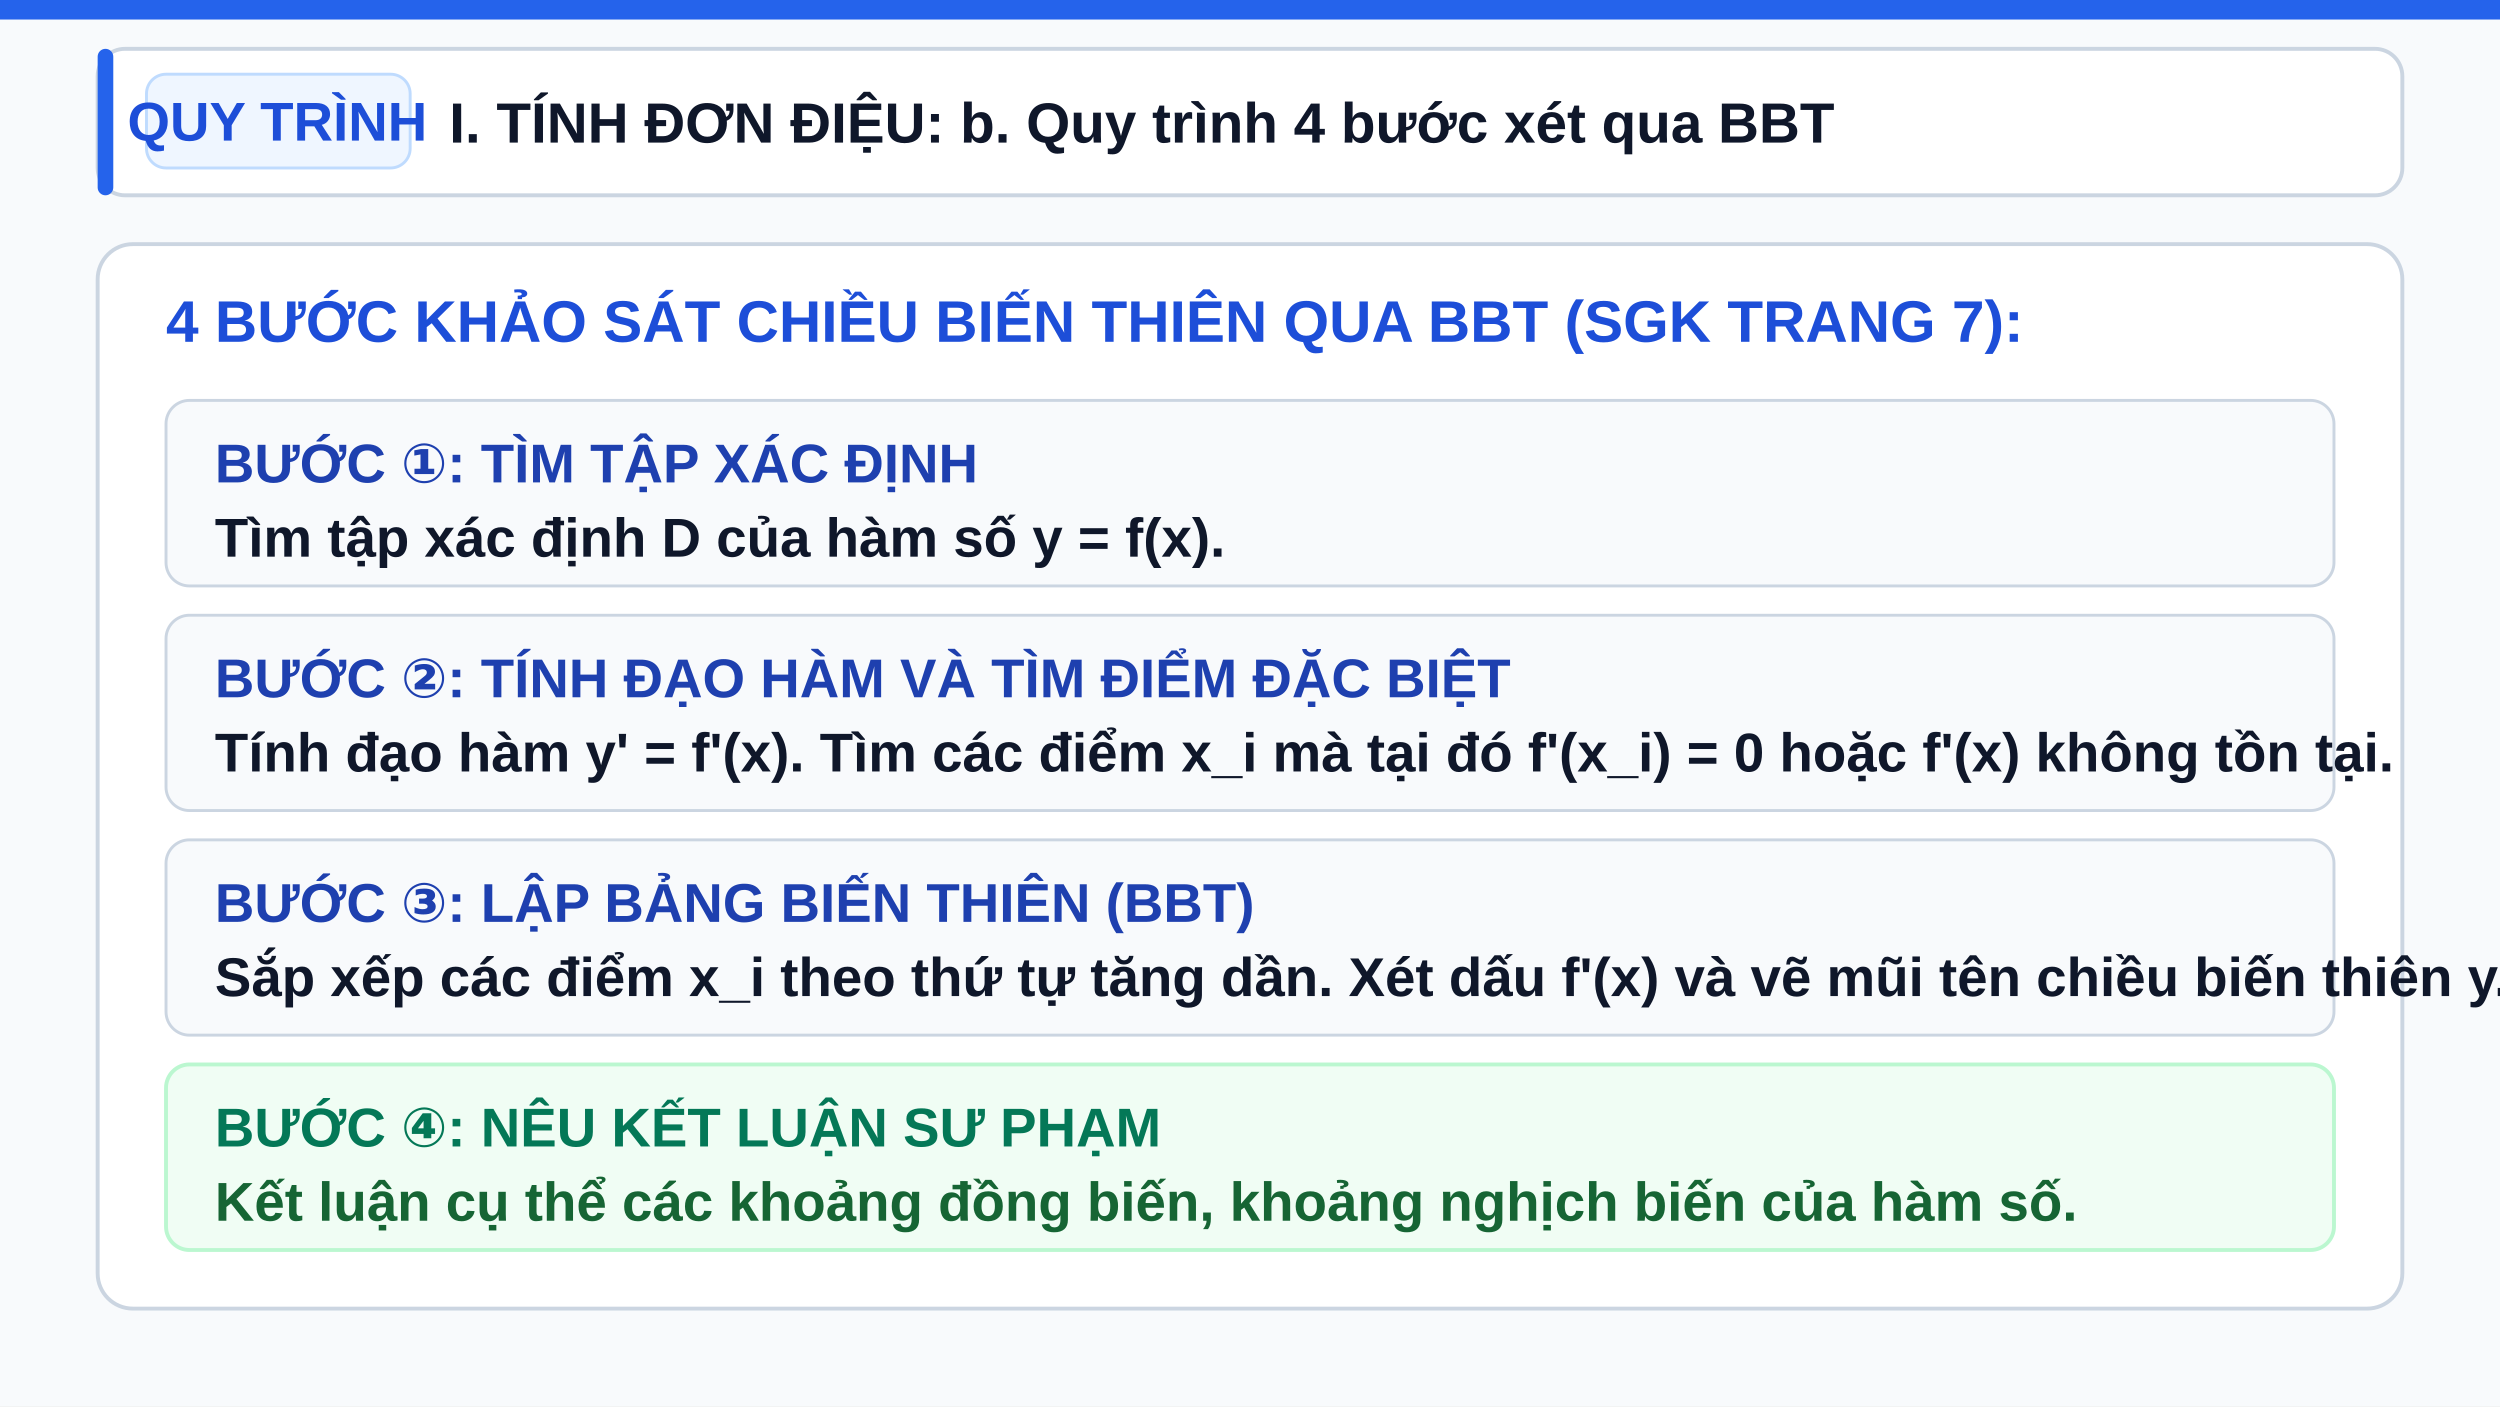
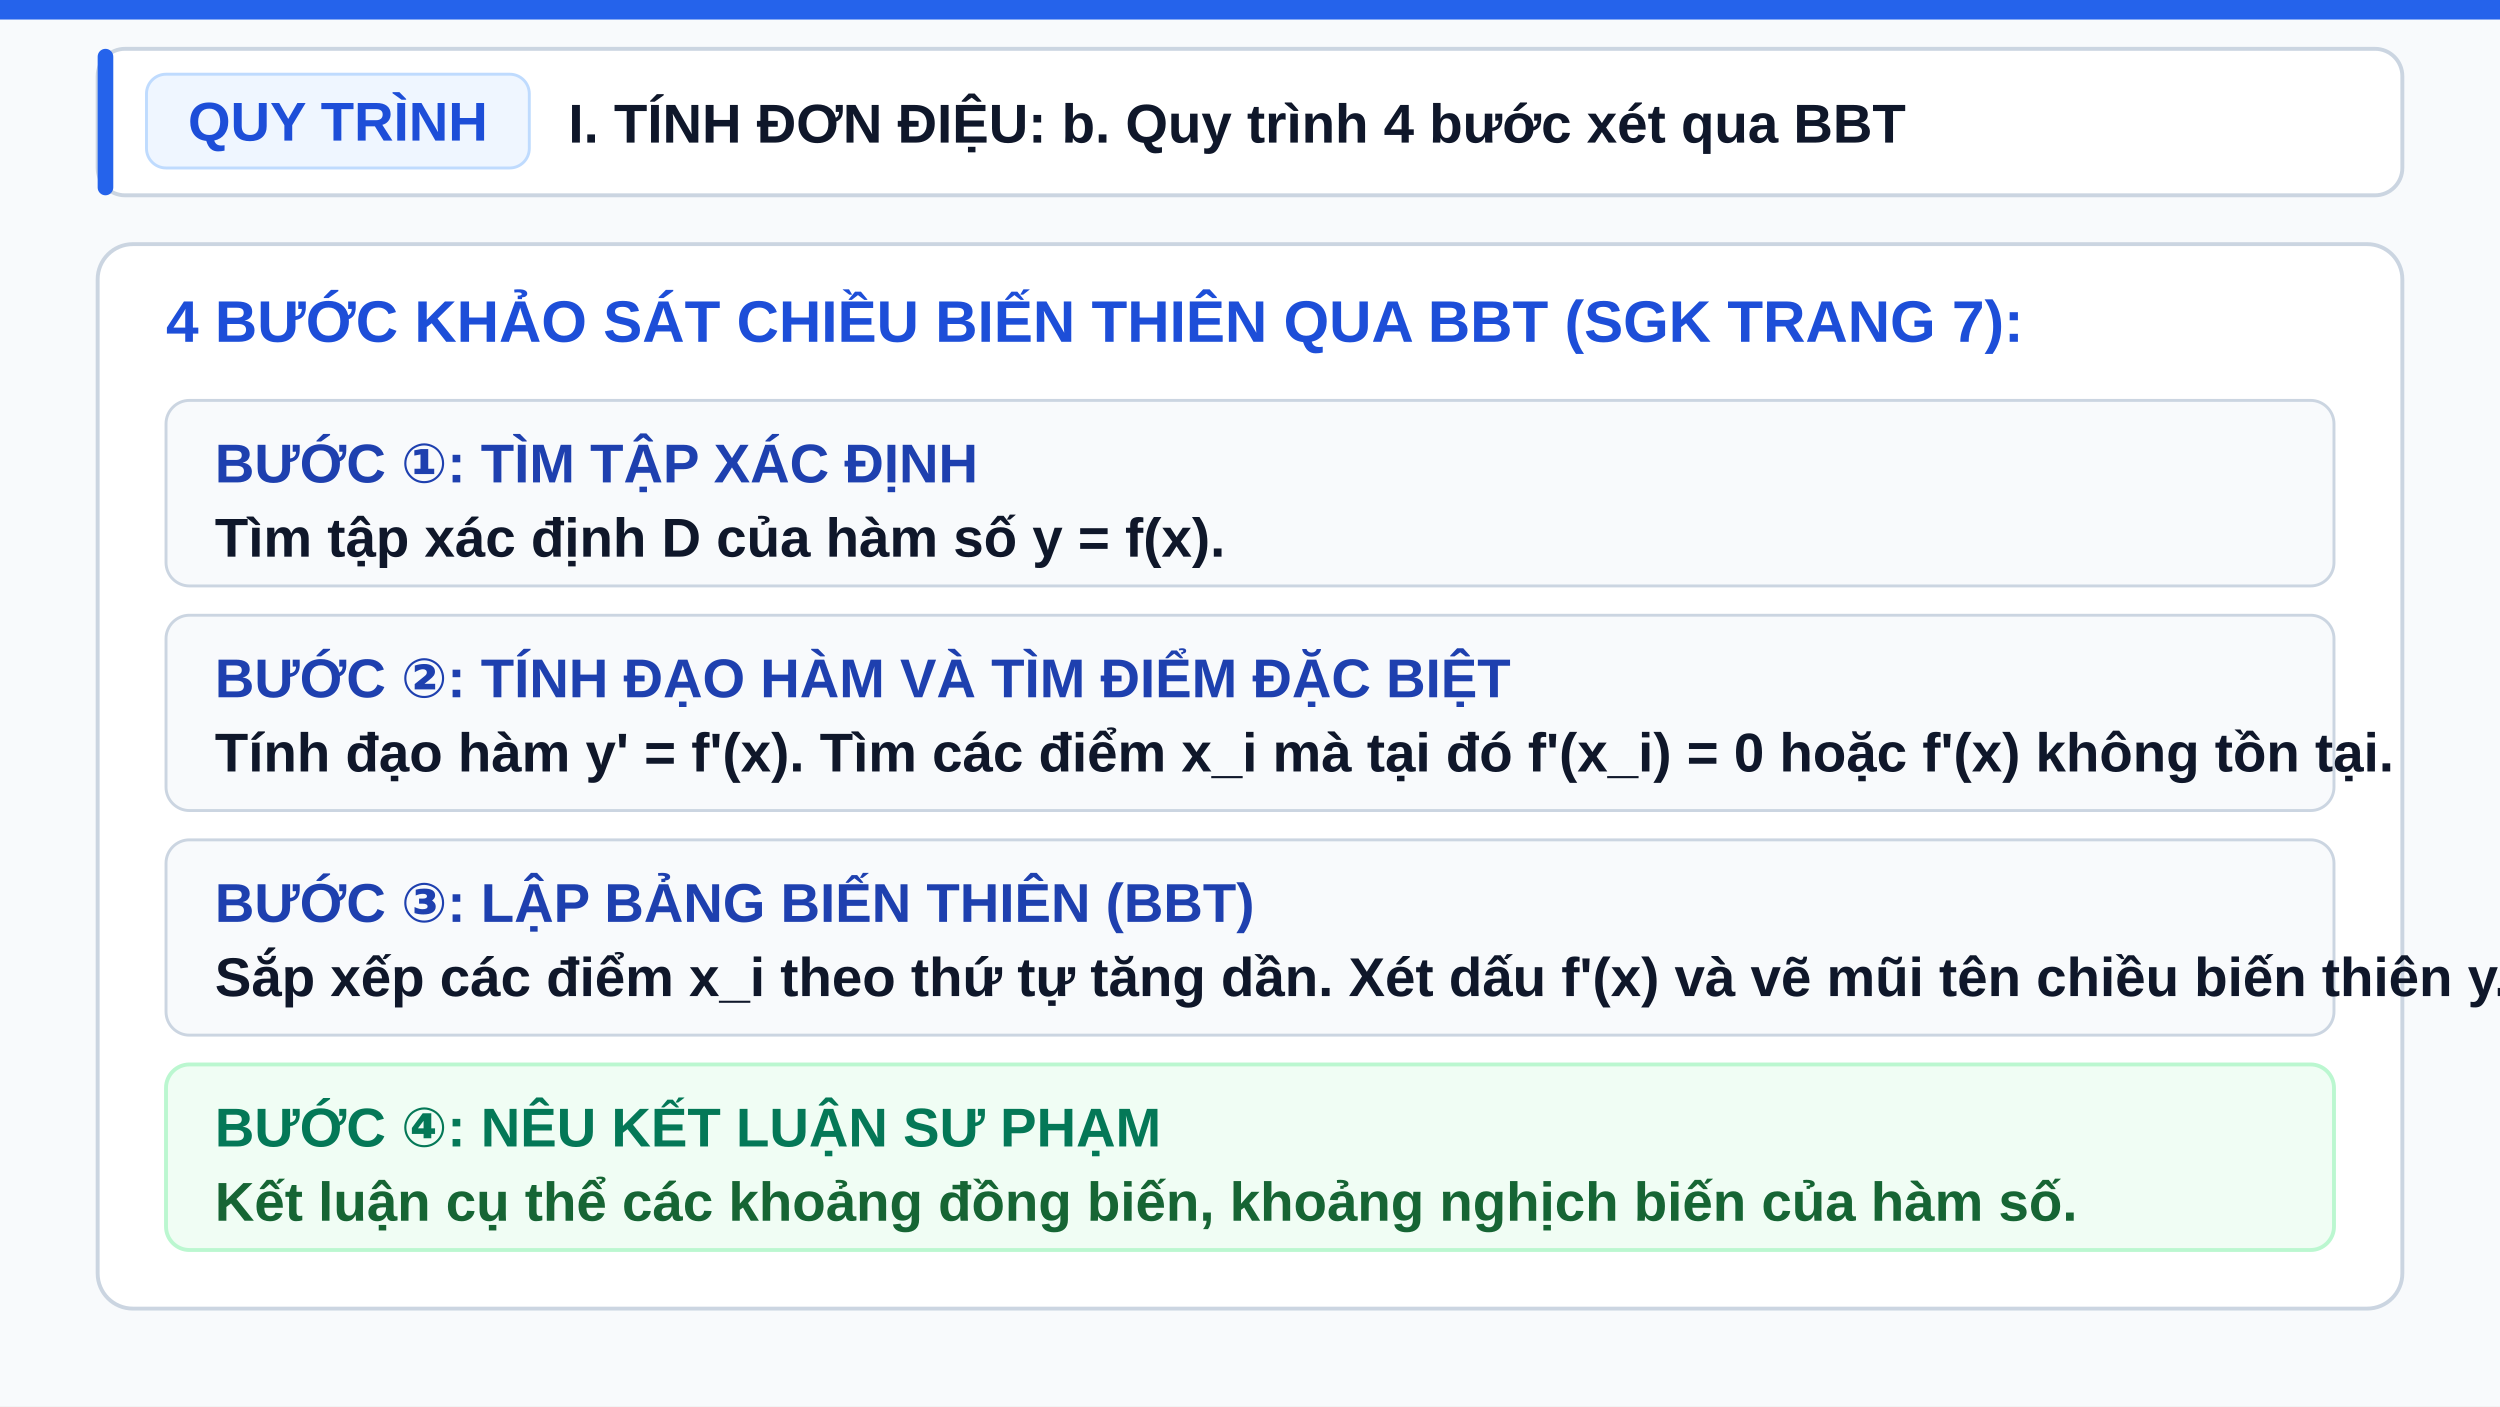
<svg xmlns="http://www.w3.org/2000/svg" width="1280" height="720" viewBox="0 0 1280 720" font-family="Arial, 'Segoe UI', sans-serif">
  <rect x="0" y="0" width="1280" height="720" fill="#F8FAFC" />
  <rect x="0" y="0" width="1280" height="10" fill="#2563EB" />
  <g id="header-group">
    <rect x="50" y="25" width="1180" height="75" rx="14" fill="#FFFFFF" stroke="#CBD5E1" stroke-width="2" />
    <rect x="50" y="25" width="8" height="75" rx="4" fill="#2563EB" />
-     <rect x="75" y="38" width="135" height="48" rx="10" fill="#EFF6FF" stroke="#BFDBFE" stroke-width="1.5" />
-     <text x="142" y="72" fill="#1D4ED8" font-size="28" font-weight="800" text-anchor="middle">QUY TRÌNH</text>
-     <text x="230" y="73" fill="#0F172A" font-size="29" font-weight="800">I. TÍNH ĐƠN ĐIỆU: b. Quy trình 4 bước xét qua BBT</text>
+     <rect x="75" y="38" width="196" height="48" rx="10" fill="#EFF6FF" stroke="#BFDBFE" stroke-width="1.5" />
+     <text x="173" y="72" fill="#1D4ED8" font-size="28" font-weight="800" text-anchor="middle">QUY TRÌNH</text>
+     <text x="291" y="73" fill="#0F172A" font-size="28" font-weight="800">I. TÍNH ĐƠN ĐIỆU: b. Quy trình 4 bước xét qua BBT</text>
  </g>
  <g id="content">
    <rect x="50" y="125" width="1180" height="545" rx="18" fill="#FFFFFF" stroke="#CBD5E1" stroke-width="2" />
    <text x="85" y="175" fill="#1D4ED8" font-size="30" font-weight="800">4 BƯỚC KHẢO SÁT CHIỀU BIẾN THIÊN QUA BBT (SGK TRANG 7):</text>
    <g transform="translate(85, 205)">
      <rect x="0" y="0" width="1110" height="95" rx="12" fill="#F8FAFC" stroke="#CBD5E1" stroke-width="1.5" />
      <text x="25" y="42" fill="#1E40AF" font-size="28" font-weight="800">BƯỚC ①: TÌM TẬP XÁC ĐỊNH</text>
      <text x="25" y="80" fill="#0F172A" font-size="28" font-weight="600">Tìm tập xác định D của hàm số y = f(x).</text>
      <rect x="0" y="110" width="1110" height="100" rx="12" fill="#F8FAFC" stroke="#CBD5E1" stroke-width="1.5" />
      <text x="25" y="152" fill="#1E40AF" font-size="28" font-weight="800">BƯỚC ②: TÍNH ĐẠO HÀM VÀ TÌM ĐIỂM ĐẶC BIỆT</text>
      <text x="25" y="190" fill="#0F172A" font-size="28" font-weight="600">Tính đạo hàm y' = f'(x). Tìm các điểm x_i mà tại đó f'(x_i) = 0 hoặc f'(x) không tồn tại.</text>
      <rect x="0" y="225" width="1110" height="100" rx="12" fill="#F8FAFC" stroke="#CBD5E1" stroke-width="1.5" />
      <text x="25" y="267" fill="#1E40AF" font-size="28" font-weight="800">BƯỚC ③: LẬP BẢNG BIẾN THIÊN (BBT)</text>
      <text x="25" y="305" fill="#0F172A" font-size="28" font-weight="600">Sắp xếp các điểm x_i theo thứ tự tăng dần. Xét dấu f'(x) và vẽ mũi tên chiều biến thiên y.</text>
      <rect x="0" y="340" width="1110" height="95" rx="12" fill="#F0FDF4" stroke="#BBF7D0" stroke-width="2" />
      <text x="25" y="382" fill="#047857" font-size="28" font-weight="800">BƯỚC ④: NÊU KẾT LUẬN SƯ PHẠM</text>
      <text x="25" y="420" fill="#166534" font-size="28" font-weight="700">Kết luận cụ thể các khoảng đồng biến, khoảng nghịch biến của hàm số.</text>
    </g>
  </g>
</svg>
